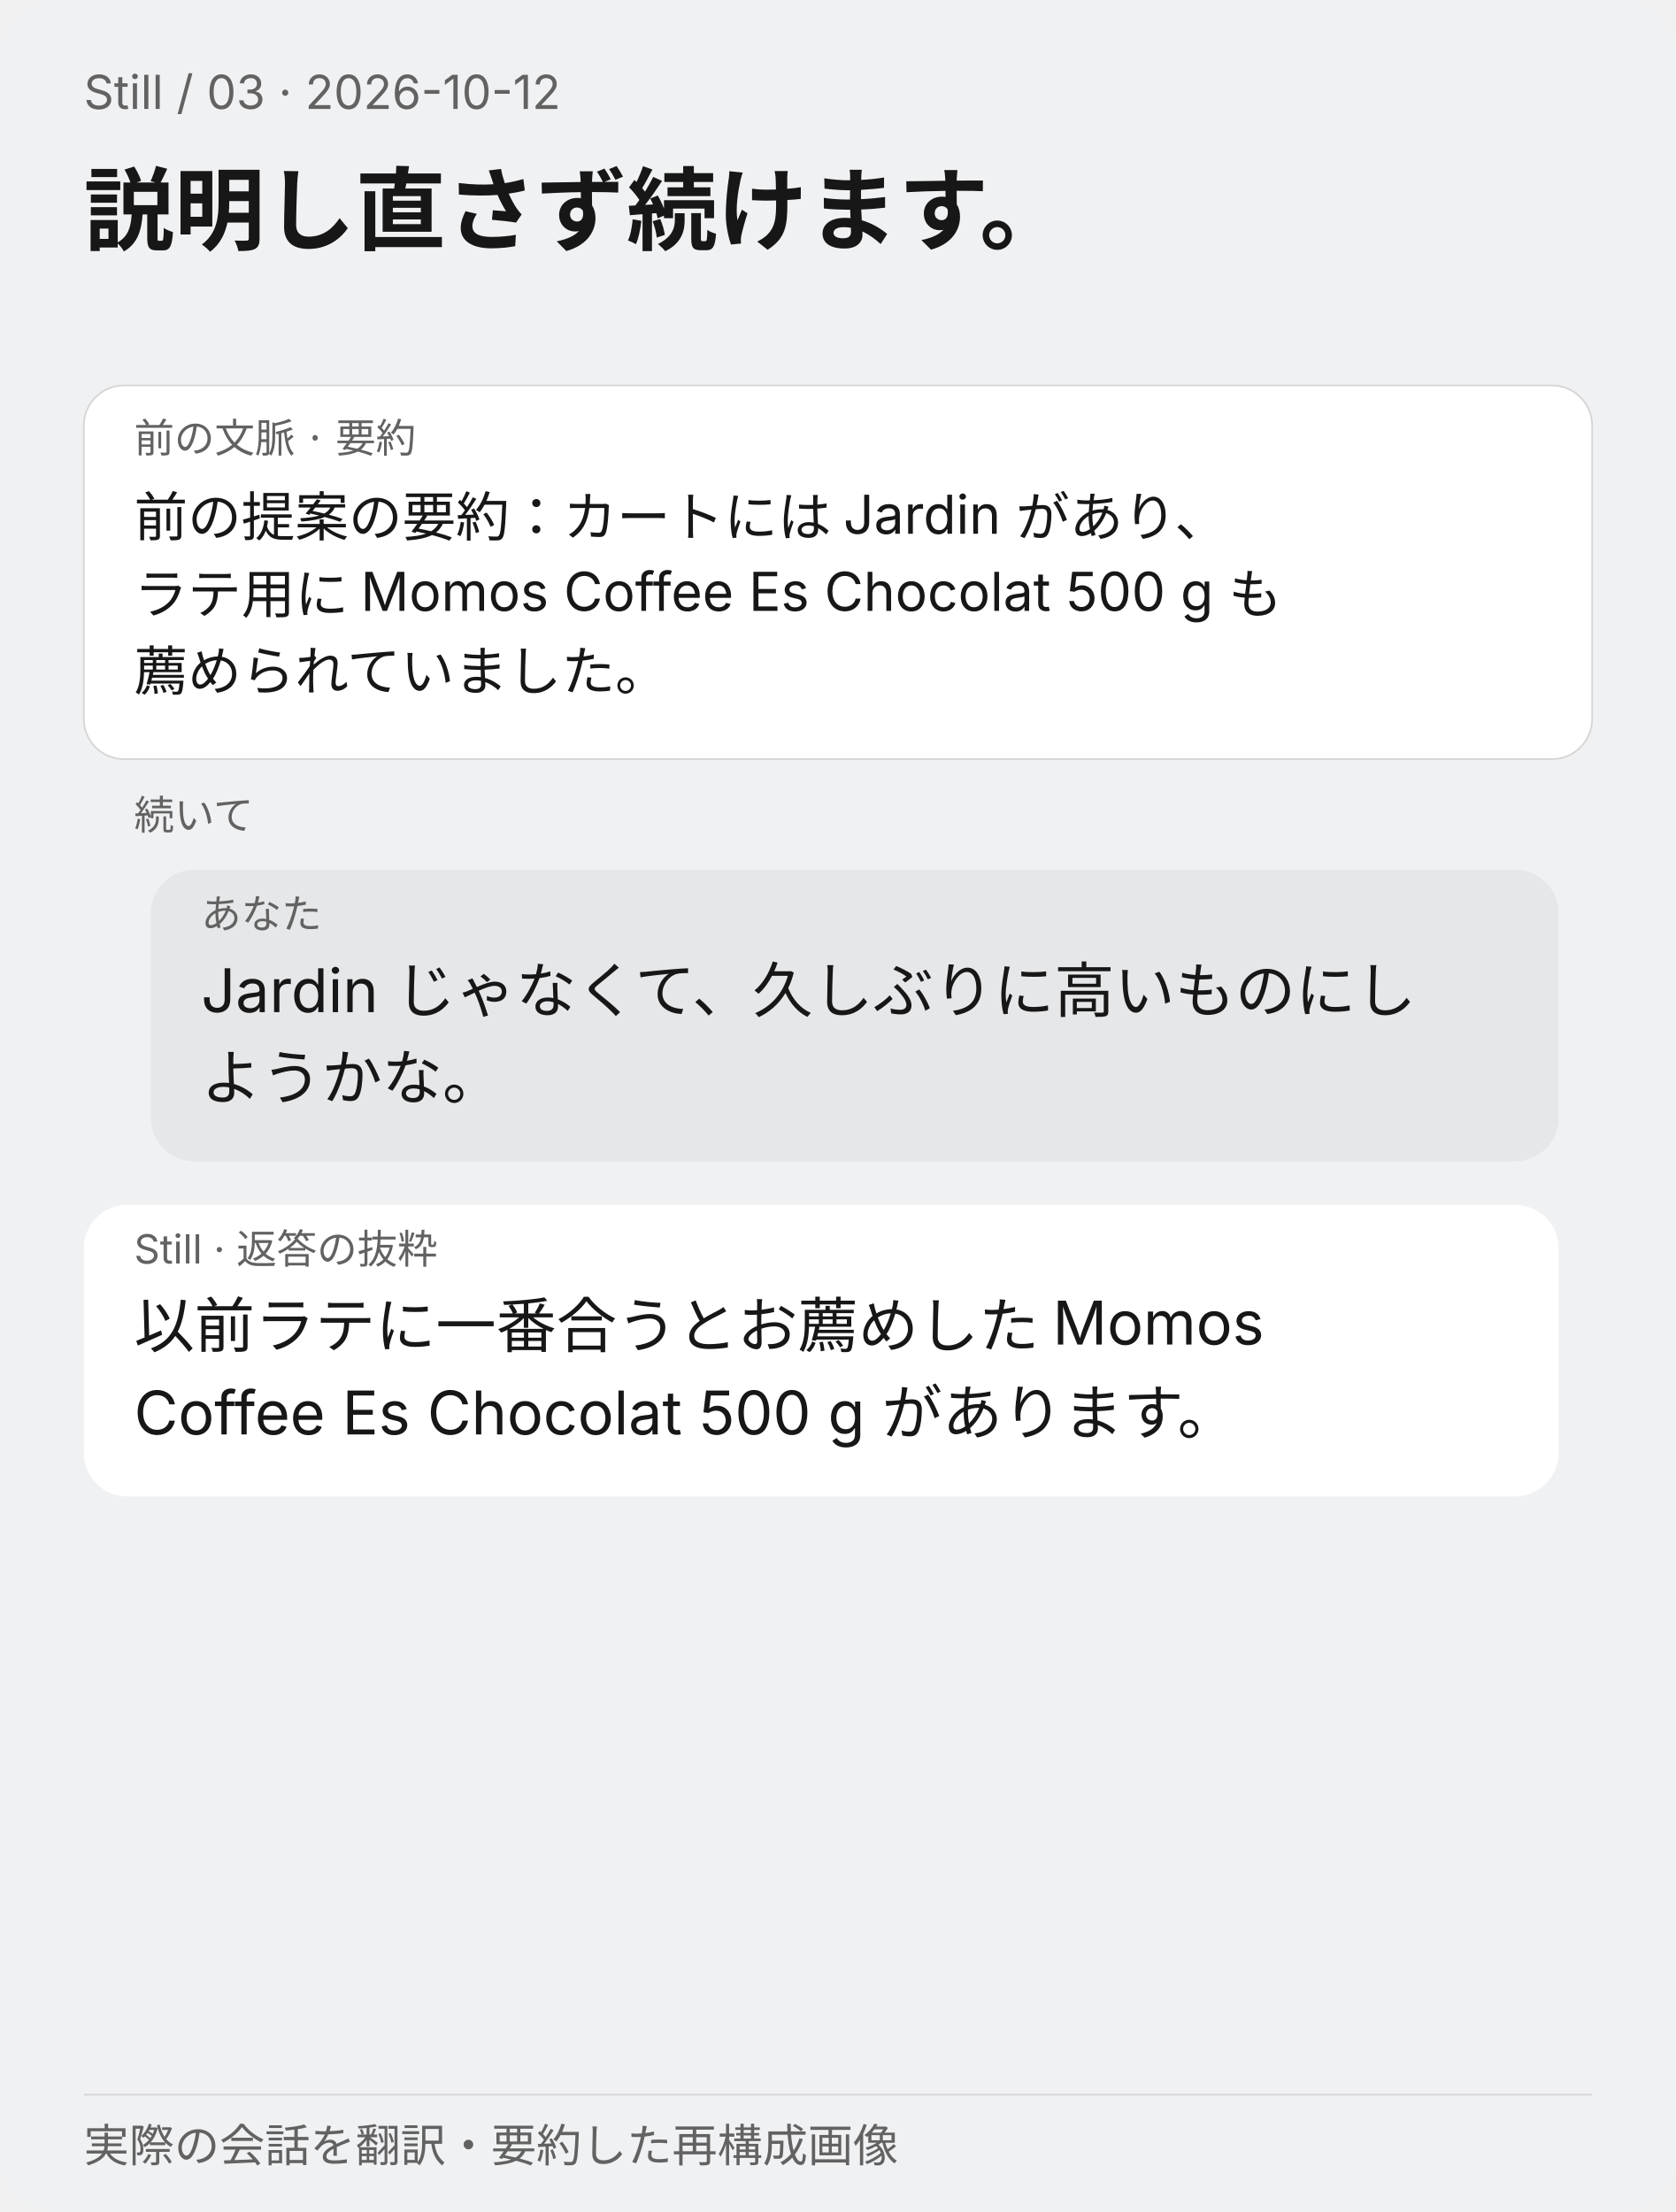
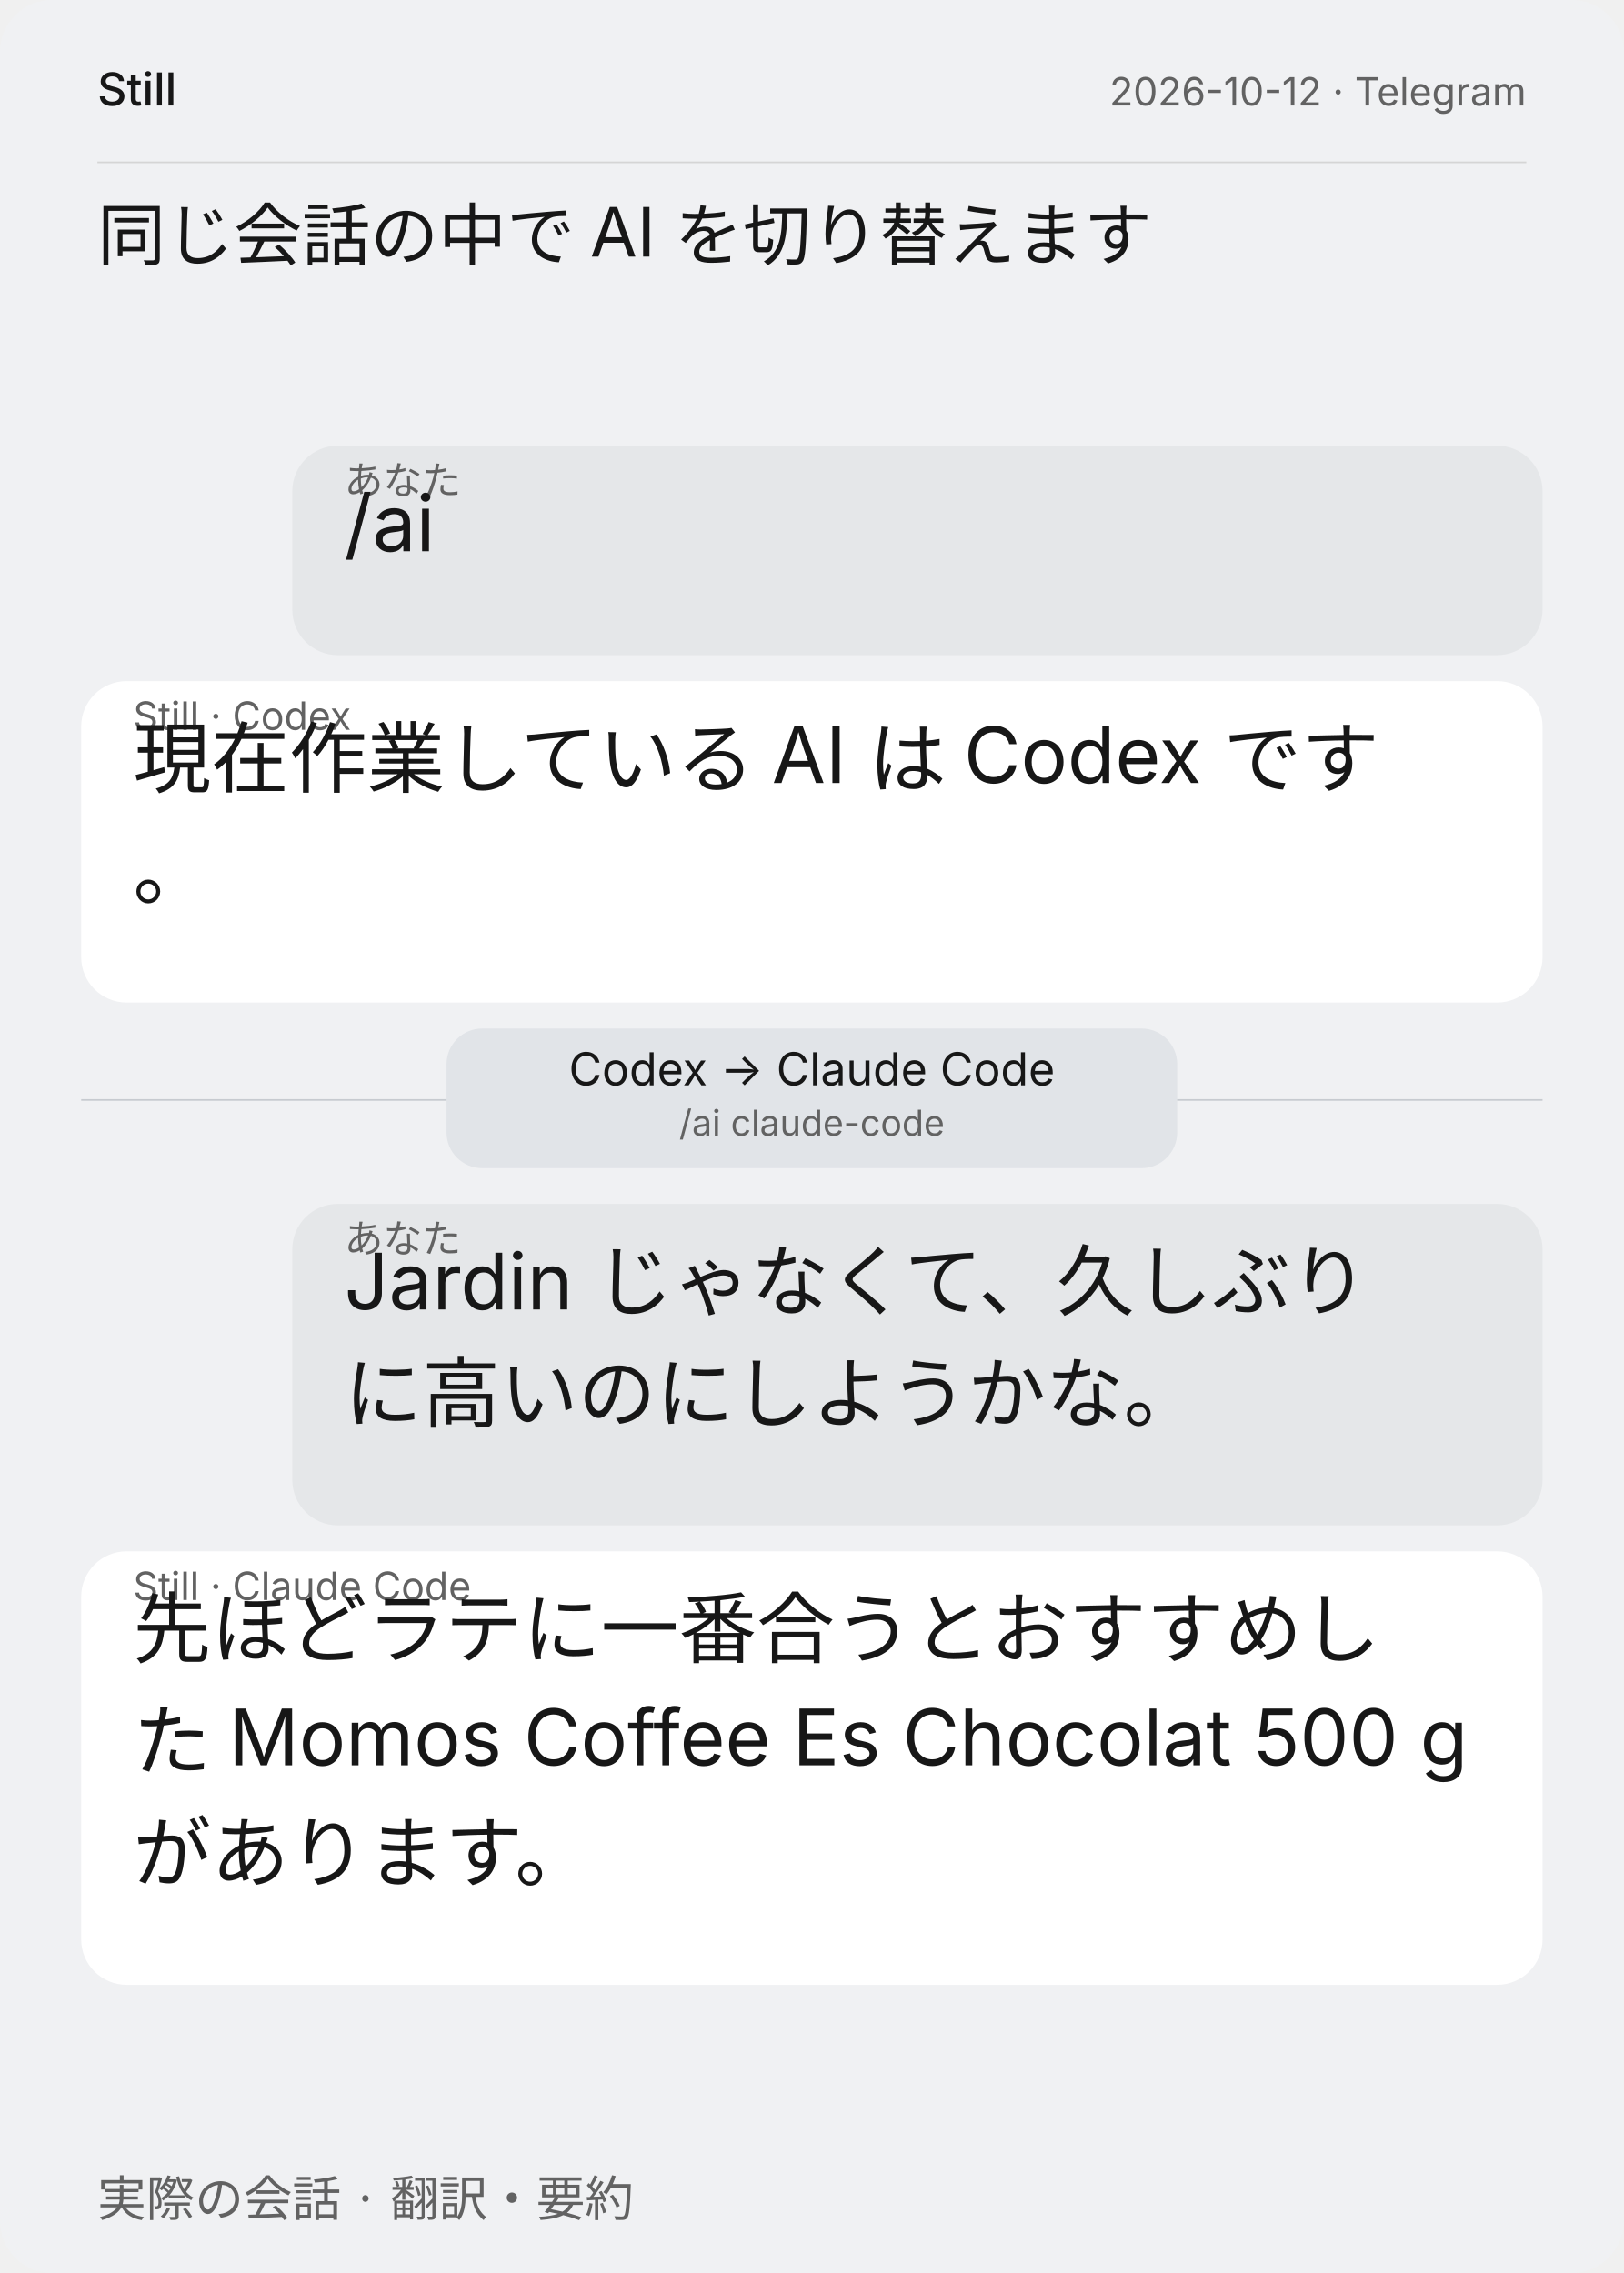
- <svg xmlns="http://www.w3.org/2000/svg" width="1000" height="1320" viewBox="0 0 1000 1320" xml:lang="ja">
-   <rect width="1000" height="1320" rx="32" fill="#f0f1f3" />
+ <svg xmlns="http://www.w3.org/2000/svg" width="1000" height="1400" viewBox="0 0 1000 1400" xml:lang="ja">
+   <rect width="1000" height="1400" rx="32" fill="#f0f1f3" />
  <g font-family="system-ui, -apple-system, sans-serif">
-     <text x="50" y="65" font-size="28" fill="#626262">Still / 03 · 2026-10-12</text>
-     <text x="50" y="145" font-size="54" font-weight="550" fill="#171717">説明し直さず続けます。</text>
-     <rect x="50" y="230" width="900" height="223" rx="24" fill="#ffffff" stroke="#d5d5d5" />
-     <text x="80" y="270" font-size="24" fill="#626262">前の文脈 · 要約</text>
-     <text x="80" y="320" font-size="32" fill="#171717">前の提案の要約：カートには Jardin があり、</text>
-     <text x="80" y="366" font-size="32" fill="#171717">ラテ用に Momos Coffee Es Chocolat 500 g も</text>
-     <text x="80" y="412" font-size="32" fill="#171717">薦められていました。</text>
-     <text x="80" y="495" font-size="24" fill="#626262">続いて</text>
-     <rect x="90" y="519" width="840" height="174" rx="26" fill="#e5e7e9" />
-     <text x="120" y="554" font-size="24" fill="#626262">あなた</text>
-     <text x="120" y="604" font-size="36" fill="#171717">Jardin じゃなくて、久しぶりに高いものにし</text>
-     <text x="120" y="656" font-size="36" fill="#171717">ようかな。</text>
-     <rect x="50" y="719" width="880" height="174" rx="26" fill="#ffffff" />
-     <text x="80" y="754" font-size="24" fill="#626262">Still · 返答の抜粋</text>
-     <text x="80" y="804" font-size="36" fill="#171717">以前ラテに一番合うとお薦めした Momos </text>
-     <text x="80" y="856" font-size="36" fill="#171717">Coffee Es Chocolat 500 g があります。</text>
-     <path d="M50 1250H950" stroke="#d5d5d5" />
-     <text x="50" y="1290" font-size="27" fill="#626262">実際の会話を翻訳・要約した再構成画像</text>
+     <text x="60" y="65" font-size="28" font-weight="550" fill="#171717">Still</text>
+     <text x="940" y="65" text-anchor="end" font-size="24" fill="#626262">2026-10-12 · Telegram</text>
+     <path d="M60 100H940" stroke="#d5d5d5" />
+     <text x="60" y="160" font-size="42" fill="#171717">同じ会話の中で AI を切り替えます</text>
+     <g transform="translate(0 61.5)">
+       <rect x="180" y="213" width="770" height="129" rx="28" fill="#e5e7e9" />
+       <text x="212" y="243" font-size="24" fill="#626262">あなた</text>
+       <text x="212" y="278" font-size="48" fill="#171717">/ai</text>
+       <rect x="50" y="358" width="900" height="198" rx="28" fill="#ffffff" />
+       <text x="82" y="388" font-size="24" fill="#626262">Still · Codex</text>
+       <text x="82" y="423" font-size="48" fill="#171717">現在作業している AI は Codex です</text>
+       <text x="82" y="492" font-size="48" fill="#171717">。</text>
+       <path d="M50 616H950" stroke="#c7cbd0" />
+       <rect x="275.0" y="572" width="450" height="86" rx="22" fill="#e1e4e8" />
+       <text x="500.0" y="607" text-anchor="middle" font-size="28" fill="#171717">Codex → Claude Code</text>
+       <text x="500.0" y="638" text-anchor="middle" font-size="22" fill="#626262">/ai claude-code</text>
+       <rect x="180" y="680" width="770" height="198" rx="28" fill="#e5e7e9" />
+       <text x="212" y="710" font-size="24" fill="#626262">あなた</text>
+       <text x="212" y="745" font-size="48" fill="#171717">Jardin じゃなくて、久しぶり</text>
+       <text x="212" y="814" font-size="48" fill="#171717">に高いのにしようかな。</text>
+       <rect x="50" y="894" width="900" height="267" rx="28" fill="#ffffff" />
+       <text x="82" y="924" font-size="24" fill="#626262">Still · Claude Code</text>
+       <text x="82" y="959" font-size="48" fill="#171717">先ほどラテに一番合うとおすすめし</text>
+       <text x="82" y="1028" font-size="48" fill="#171717">た Momos Coffee Es Chocolat 500 g</text>
+       <text x="82" y="1097" font-size="48" fill="#171717"> があります。</text>
+     </g>
+     <text x="60" y="1365" font-size="30" fill="#626262">実際の会話 · 翻訳・要約</text>
  </g>
</svg>
